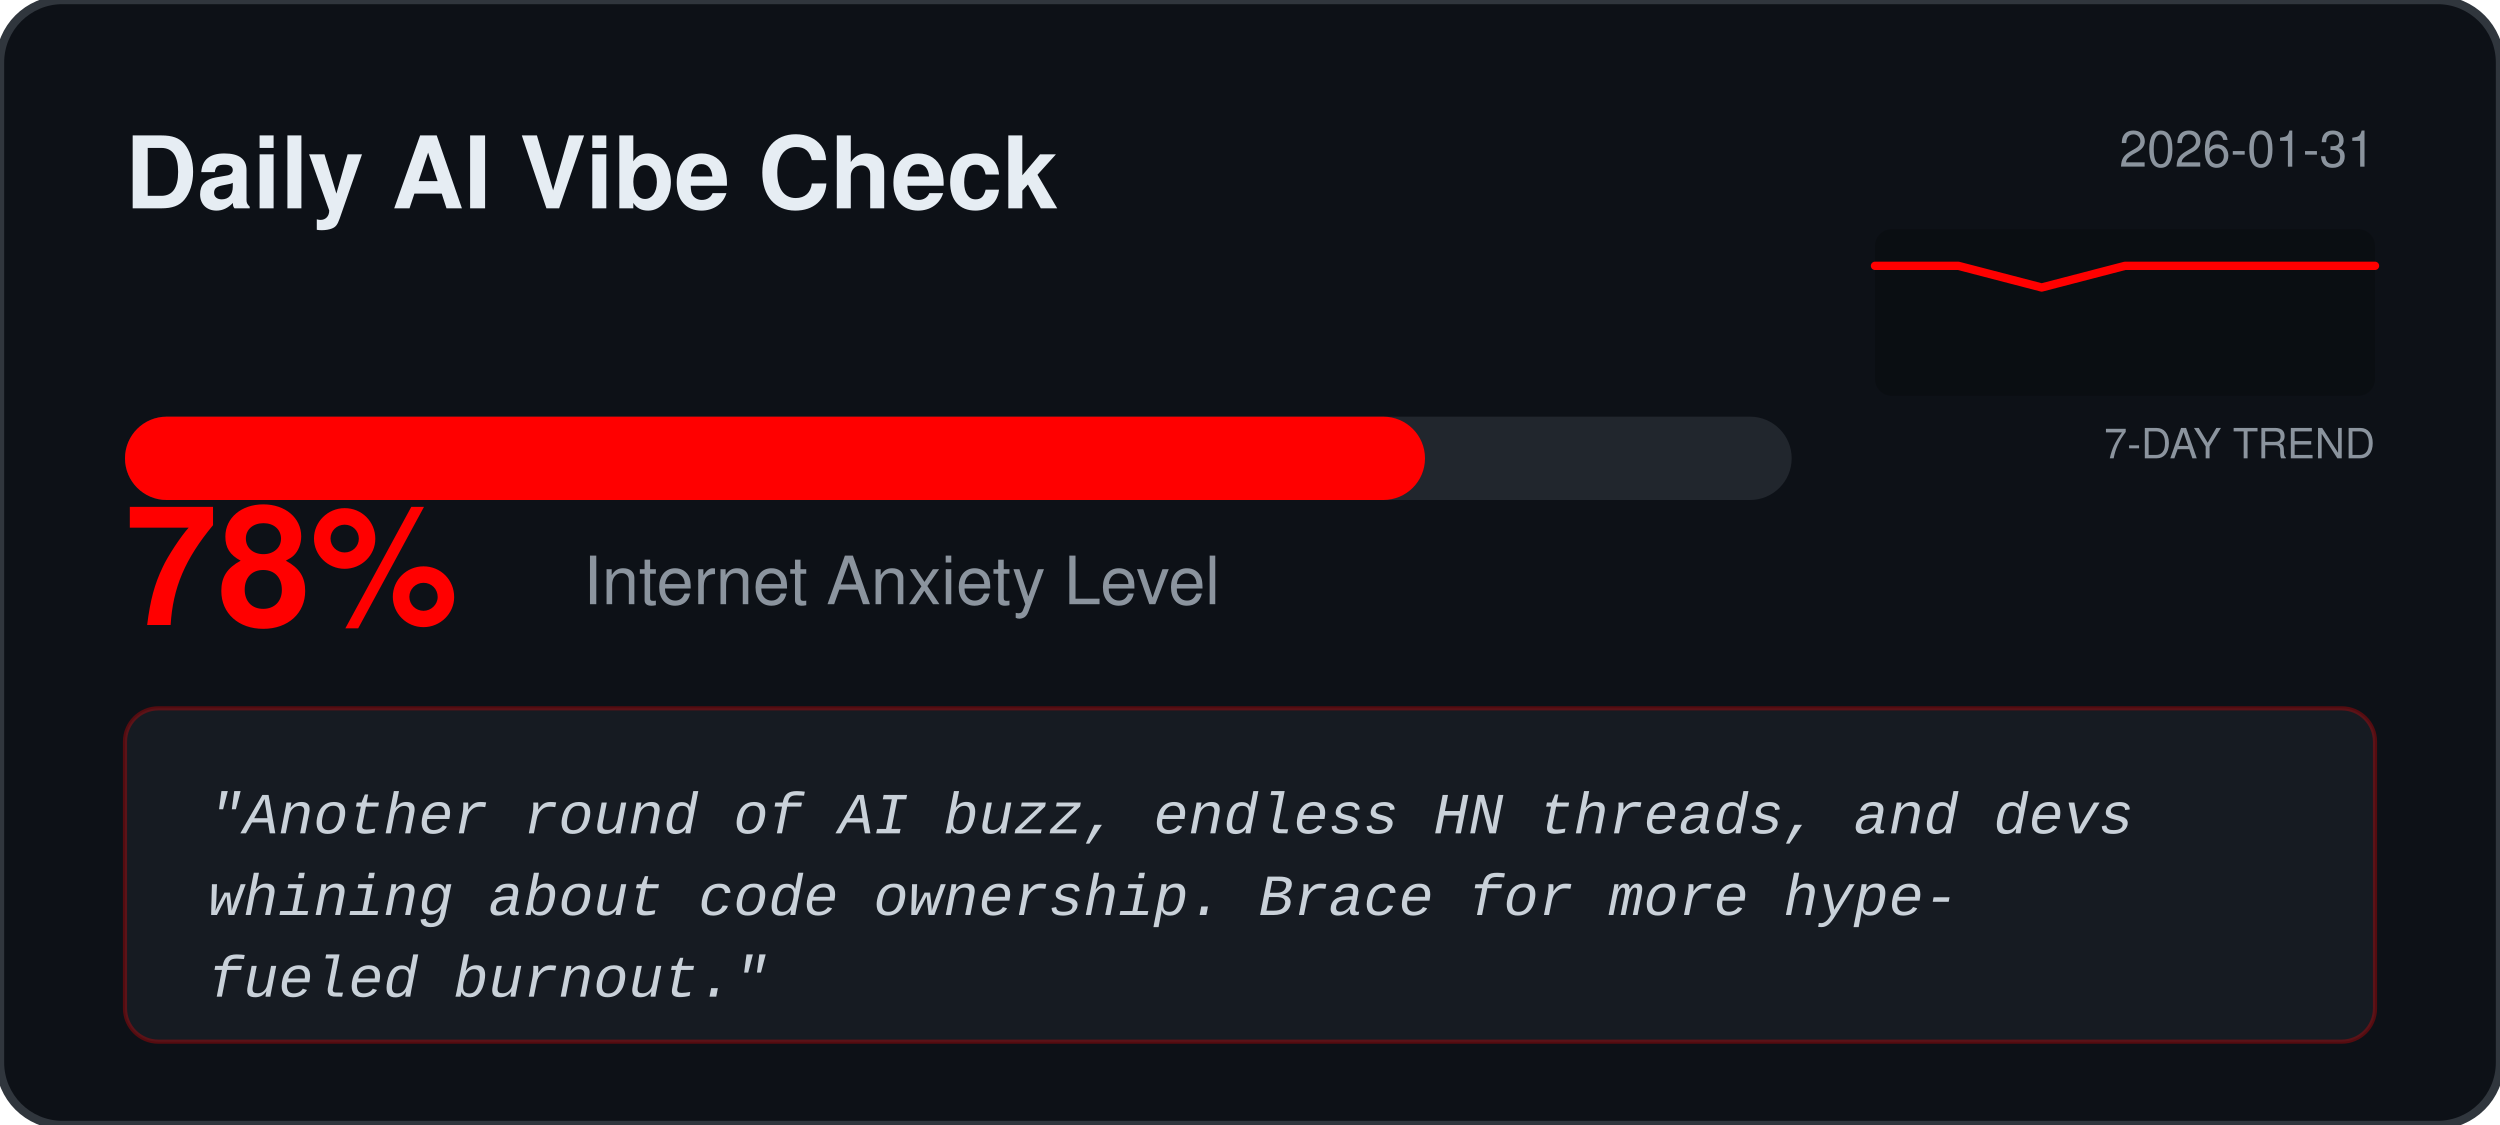
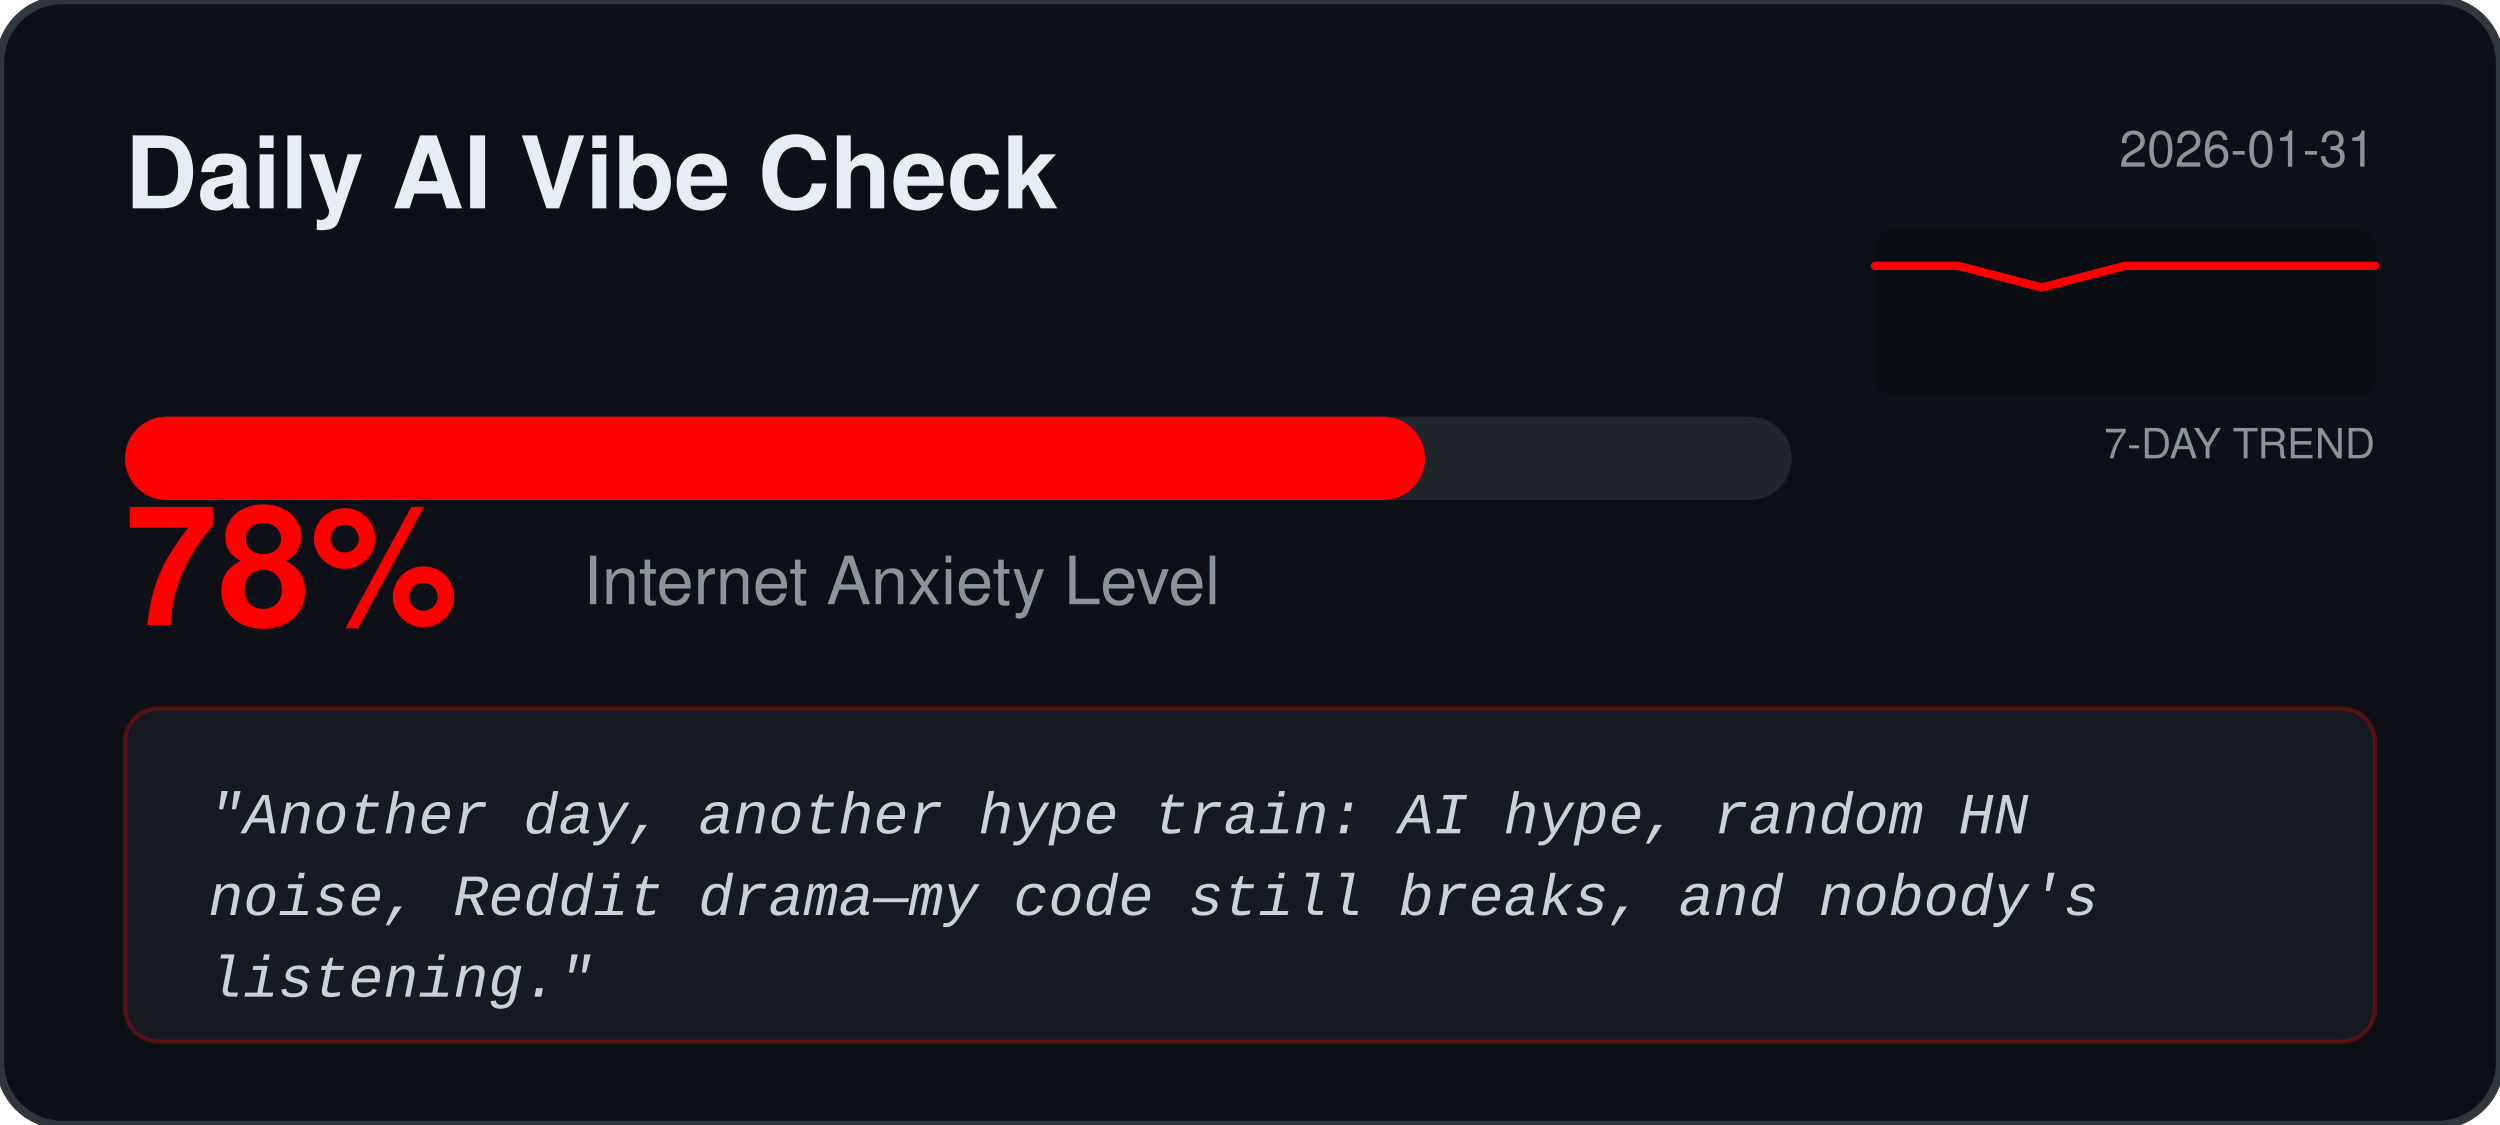
<svg xmlns="http://www.w3.org/2000/svg" width="600" height="270" viewBox="0 0 600 270" fill="none">
  <rect width="600" height="270" rx="15" fill="#0D1117" stroke="#30363D" stroke-width="2" />
  <text x="30" y="50" fill="#E6EDF3" font-family="Segoe UI, Helvetica, sans-serif" font-weight="bold" font-size="24">Daily AI Vibe Check</text>
  <text x="570" y="40" fill="#8B949E" font-family="Segoe UI, Helvetica, sans-serif" font-size="12" text-anchor="end">2026-01-31</text>
  <rect x="450" y="55" width="120" height="40" fill="#000000" fill-opacity="0.2" rx="4" />
  <text x="570" y="110" fill="#8B949E" font-family="Segoe UI, Helvetica, sans-serif" font-size="10" text-anchor="end">7-DAY TREND</text>
  <polyline points="450.0,63.8 470.0,63.8 490.0,69.0 510.0,63.8 530.0,63.8 550.0,63.8 570.0,63.8" fill="none" stroke="#FF0000" stroke-width="2" stroke-linecap="round" stroke-linejoin="round" />
  <rect x="30" y="100" width="400" height="20" rx="10" fill="#21262D" />
  <rect x="30" y="100" width="312.0" height="20" rx="10" fill="#FF0000" />
  <text x="30" y="150" fill="#FF0000" font-family="Segoe UI, Helvetica, sans-serif" font-weight="bold" font-size="40">78%</text>
  <text x="140" y="145" fill="#8B949E" font-family="Segoe UI, Helvetica, sans-serif" font-size="16">Internet Anxiety Level</text>
  <rect x="30" y="170" width="540" height="80" rx="8" fill="#161B22" stroke="#FF0000" stroke-opacity="0.3" />
  <text x="50" y="200" fill="#C9D1D9" font-family="Courier New, monospace" font-size="14" font-style="italic">
-     <tspan x="50" dy="0">"Another round of AI buzz, endless HN threads, and devs</tspan>
-     <tspan x="50" dy="1.4em">whining about code ownership. Brace for more hype-</tspan>
-     <tspan x="50" dy="1.4em">fueled burnout."</tspan>
+     <tspan x="50" dy="0">"Another day, another hype train: AI hype, random HN</tspan>
+     <tspan x="50" dy="1.4em">noise, Reddit drama—my code still breaks, and nobody's</tspan>
+     <tspan x="50" dy="1.4em">listening."</tspan>
  </text>
</svg>
